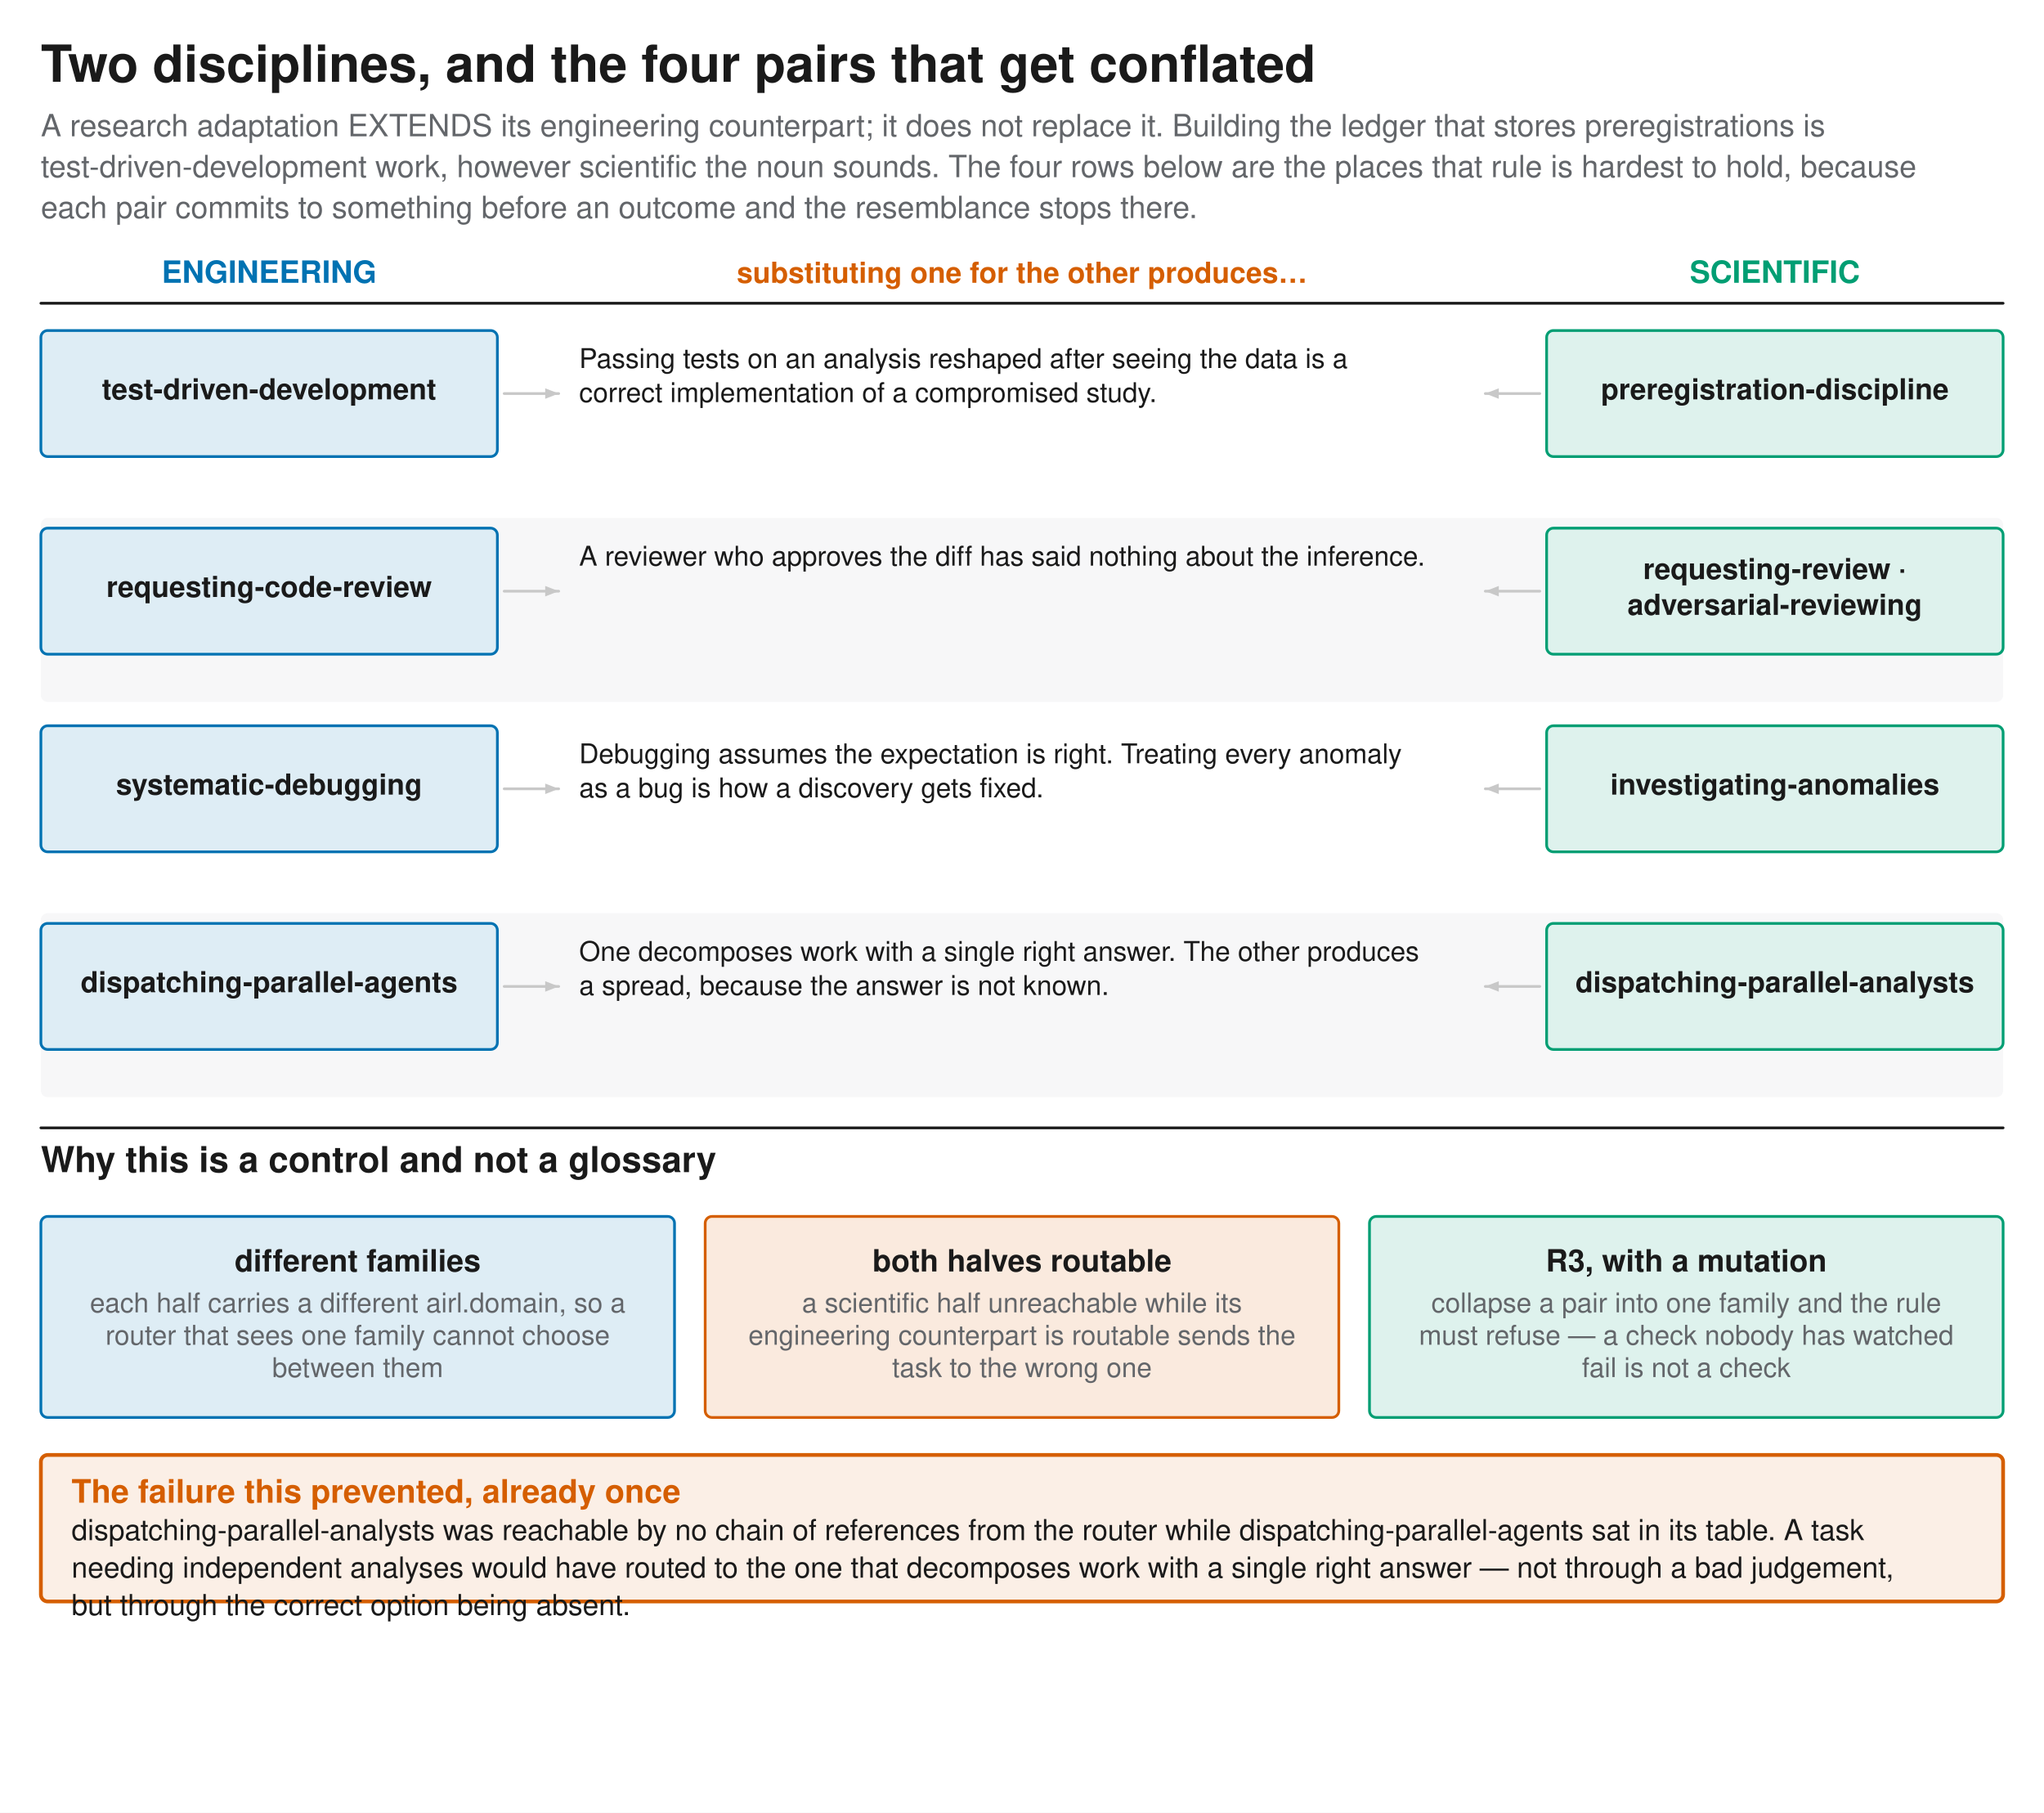
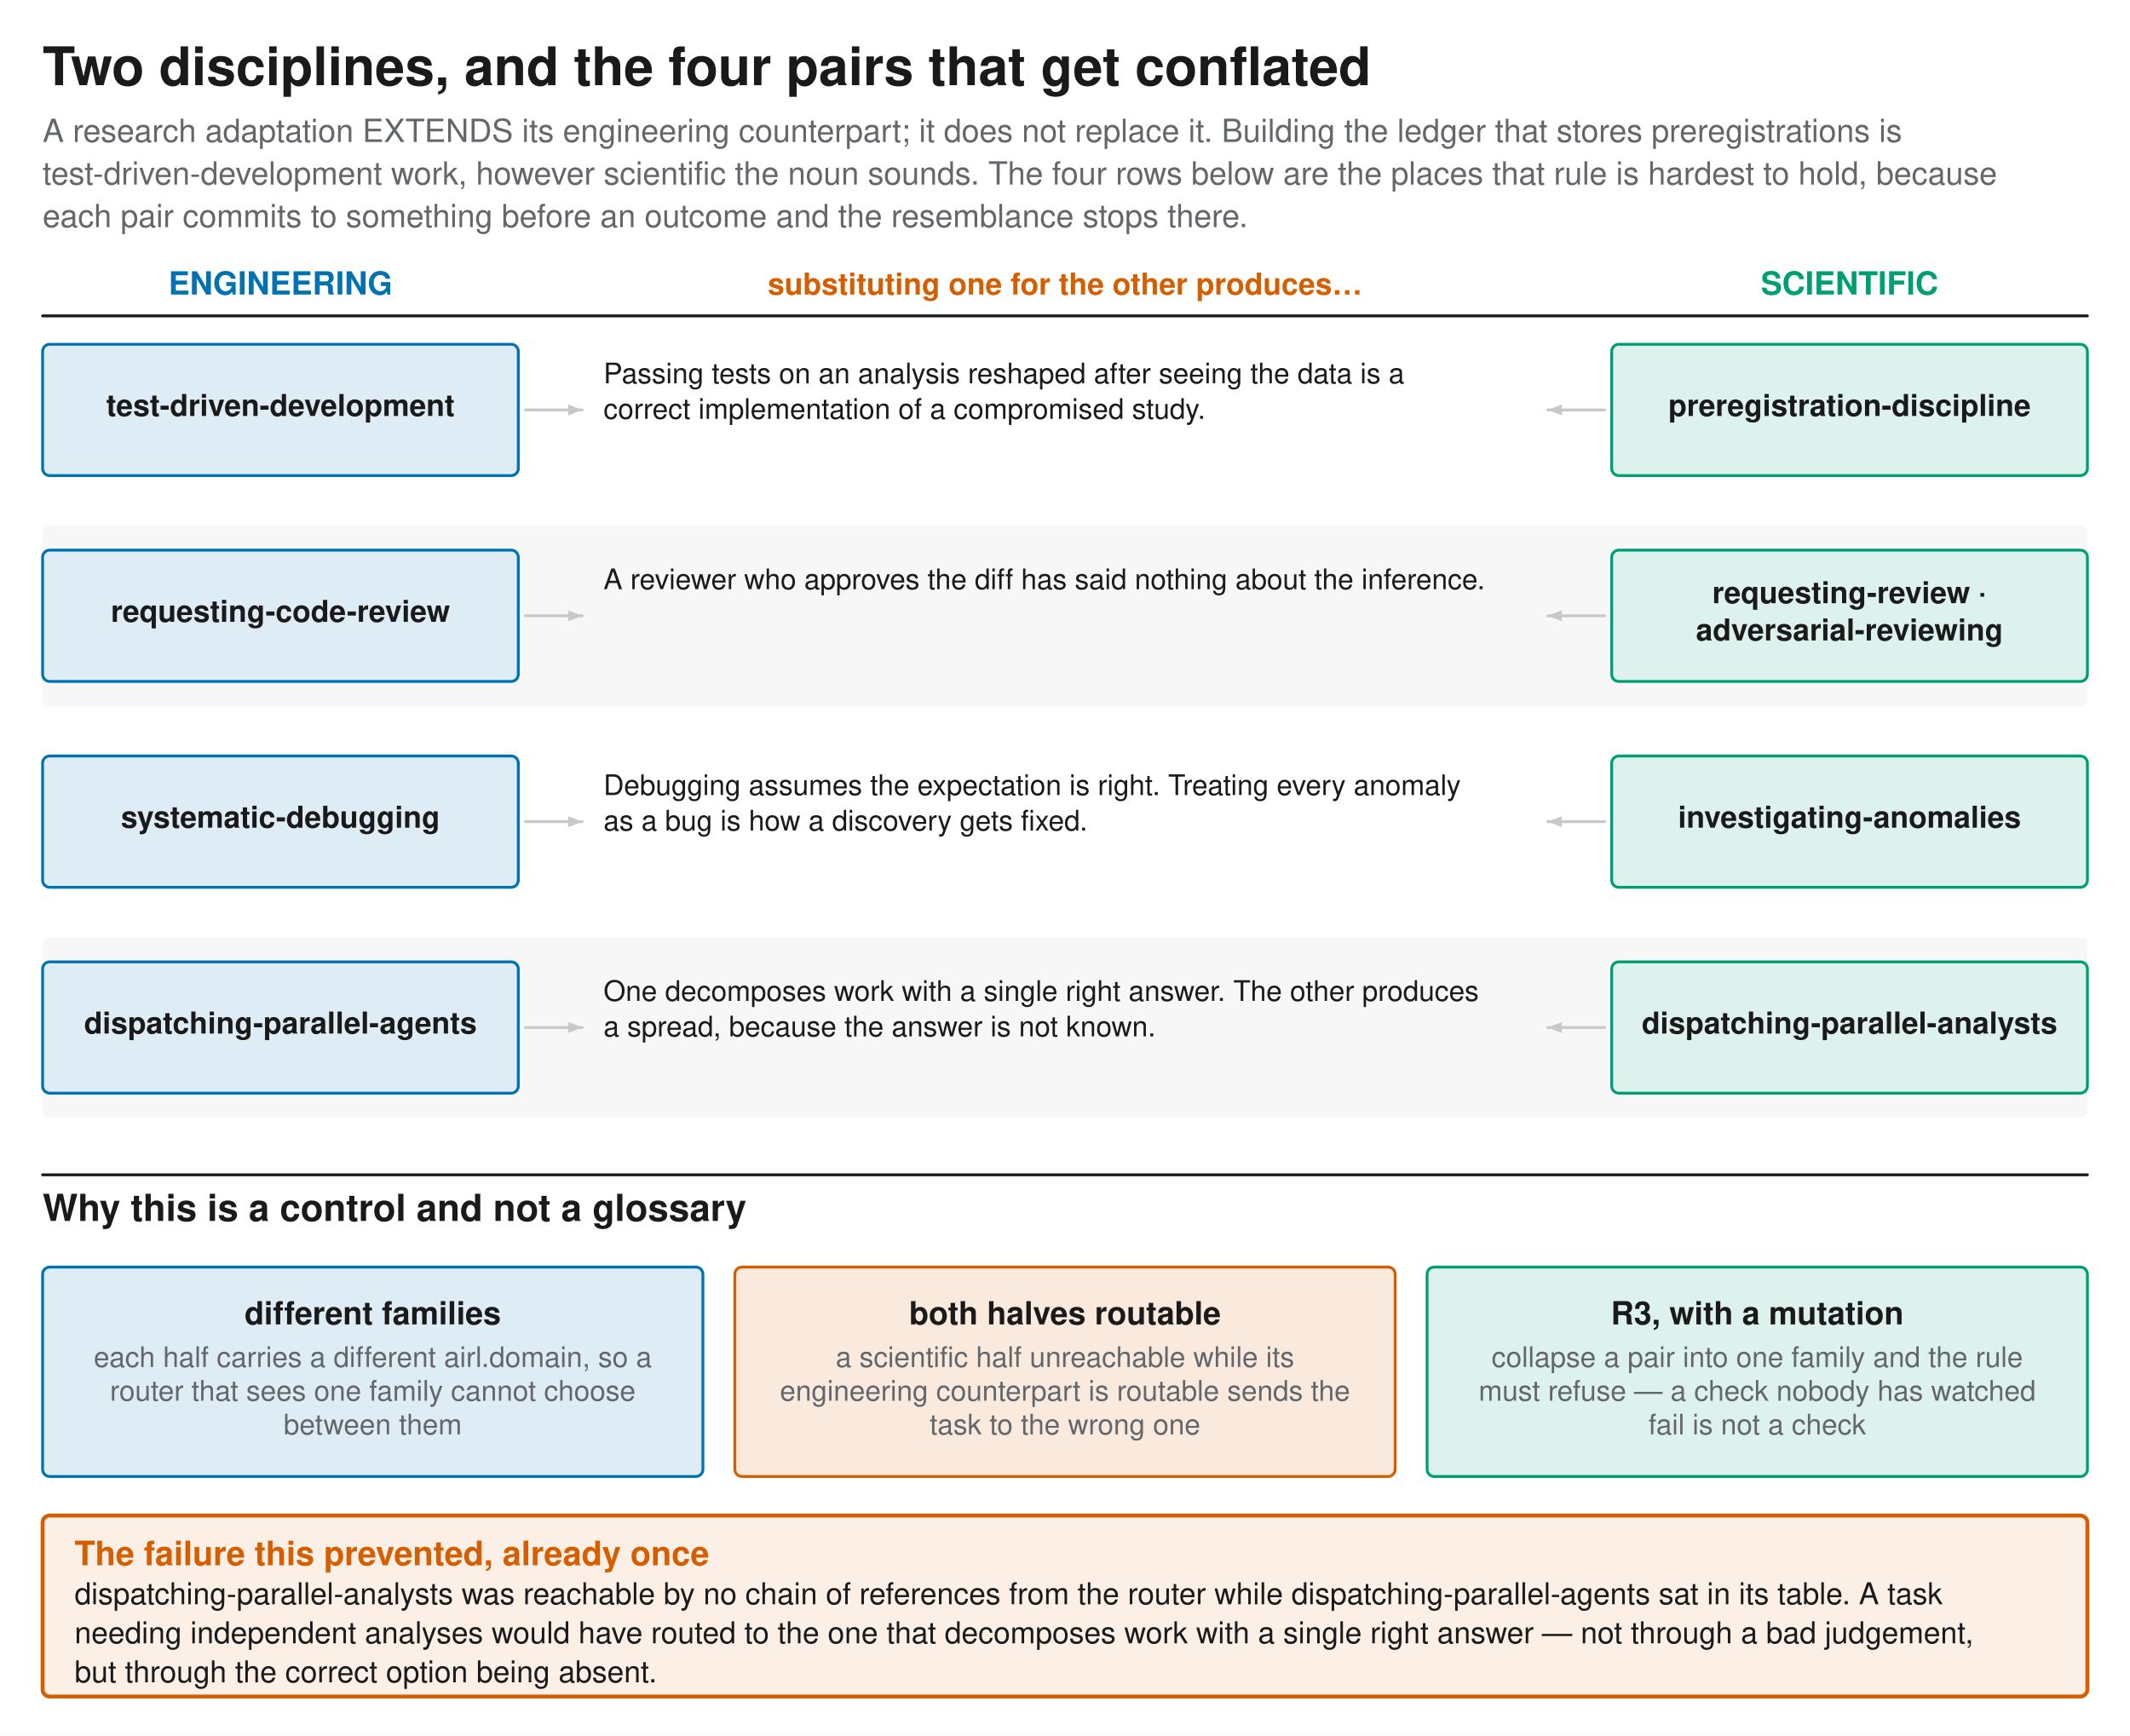
- <svg xmlns="http://www.w3.org/2000/svg" viewBox="0 0 1200 1064" width="100%" role="img">
+ <svg xmlns="http://www.w3.org/2000/svg" viewBox="0 0 1200 978" width="100%" role="img">
  <defs>
    <marker id="arrow" viewBox="0 0 10 10" refX="9" refY="5" markerWidth="7" markerHeight="7" orient="auto-start-reverse">
      <path d="M 0 1 L 9 5 L 0 9 z" fill="context-stroke" />
    </marker>
    <marker id="arrowsm" viewBox="0 0 10 10" refX="9" refY="5" markerWidth="5.5" markerHeight="5.5" orient="auto-start-reverse">
      <path d="M 0 1.5 L 9 5 L 0 8.5 z" fill="context-stroke" />
    </marker>
    <pattern id="hatch" width="7" height="7" patternTransform="rotate(45)" patternUnits="userSpaceOnUse">
      <line x1="0" y1="0" x2="0" y2="7" stroke="#C8C8C8" stroke-width="2.2" />
    </pattern>
  </defs>
-   <rect width="1200" height="1064" fill="#FFFFFF" />
+   <rect width="1200" height="978" fill="#FFFFFF" />
  <text x="24.0" y="48.0" font-family="Helvetica, Arial, 'Liberation Sans', 'DejaVu Sans', sans-serif" font-size="30" font-weight="700" font-style="normal" fill="#1A1A1A" text-anchor="start">Two disciplines, and the four pairs that get conflated</text>
  <text x="24.0" y="80.0" font-family="Helvetica, Arial, 'Liberation Sans', 'DejaVu Sans', sans-serif" font-size="18" font-weight="400" font-style="normal" fill="#63666A" text-anchor="start">A research adaptation EXTENDS its engineering counterpart; it does not replace it. Building the ledger that stores preregistrations is</text>
  <text x="24.0" y="104.0" font-family="Helvetica, Arial, 'Liberation Sans', 'DejaVu Sans', sans-serif" font-size="18" font-weight="400" font-style="normal" fill="#63666A" text-anchor="start">test-driven-development work, however scientific the noun sounds. The four rows below are the places that rule is hardest to hold, because</text>
  <text x="24.0" y="128.0" font-family="Helvetica, Arial, 'Liberation Sans', 'DejaVu Sans', sans-serif" font-size="18" font-weight="400" font-style="normal" fill="#63666A" text-anchor="start">each pair commits to something before an outcome and the resemblance stops there.</text>
  <text x="158.0" y="166.0" font-family="Helvetica, Arial, 'Liberation Sans', 'DejaVu Sans', sans-serif" font-size="18" font-weight="700" font-style="normal" fill="#0072B2" text-anchor="middle">ENGINEERING</text>
  <text x="600.0" y="166.0" font-family="Helvetica, Arial, 'Liberation Sans', 'DejaVu Sans', sans-serif" font-size="17" font-weight="700" font-style="normal" fill="#D55E00" text-anchor="middle">substituting one for the other produces…</text>
  <text x="1042.0" y="166.0" font-family="Helvetica, Arial, 'Liberation Sans', 'DejaVu Sans', sans-serif" font-size="18" font-weight="700" font-style="normal" fill="#009E73" text-anchor="middle">SCIENTIFIC</text>
  <path d="M 24 178 L 1176 178" fill="none" stroke="#1A1A1A" stroke-width="1.6" stroke-linecap="round" stroke-linejoin="round" />
  <rect x="24.0" y="194.0" width="268.0" height="74.0" rx="4" fill="#deedf5" stroke="#0072B2" stroke-width="1.6" />
  <text x="158.0" y="234.4" font-family="Helvetica, Arial, 'Liberation Sans', 'DejaVu Sans', sans-serif" font-size="17" font-weight="600" font-style="normal" fill="#1A1A1A" text-anchor="middle">test-driven-development</text>
  <rect x="908.0" y="194.0" width="268.0" height="74.0" rx="4" fill="#def2ed" stroke="#009E73" stroke-width="1.6" />
  <text x="1042.0" y="234.4" font-family="Helvetica, Arial, 'Liberation Sans', 'DejaVu Sans', sans-serif" font-size="17" font-weight="600" font-style="normal" fill="#1A1A1A" text-anchor="middle">preregistration-discipline</text>
  <path d="M 296 231 L 328 231" fill="none" stroke="#C8C8C8" stroke-width="1.6" stroke-linecap="round" stroke-linejoin="round" marker-end="url(#arrowsm)" />
  <path d="M 904 231 L 872 231" fill="none" stroke="#C8C8C8" stroke-width="1.6" stroke-linecap="round" stroke-linejoin="round" marker-end="url(#arrowsm)" />
  <text x="340.0" y="216.0" font-family="Helvetica, Arial, 'Liberation Sans', 'DejaVu Sans', sans-serif" font-size="16" font-weight="400" font-style="normal" fill="#1A1A1A" text-anchor="start">Passing tests on an analysis reshaped after seeing the data is a</text>
  <text x="340.0" y="236.0" font-family="Helvetica, Arial, 'Liberation Sans', 'DejaVu Sans', sans-serif" font-size="16" font-weight="400" font-style="normal" fill="#1A1A1A" text-anchor="start">correct implementation of a compromised study.</text>
-   <rect x="24.0" y="304.0" width="1152.0" height="108.0" rx="4" fill="#f7f7f8" stroke="none" stroke-width="0" />
+   <rect x="24.0" y="296.0" width="1152.0" height="102.0" rx="4" fill="#f7f7f8" stroke="none" stroke-width="0" />
  <rect x="24.0" y="310.0" width="268.0" height="74.0" rx="4" fill="#deedf5" stroke="#0072B2" stroke-width="1.6" />
  <text x="158.0" y="350.4" font-family="Helvetica, Arial, 'Liberation Sans', 'DejaVu Sans', sans-serif" font-size="17" font-weight="600" font-style="normal" fill="#1A1A1A" text-anchor="middle">requesting-code-review</text>
  <rect x="908.0" y="310.0" width="268.0" height="74.0" rx="4" fill="#def2ed" stroke="#009E73" stroke-width="1.6" />
  <text x="1042.0" y="339.9" font-family="Helvetica, Arial, 'Liberation Sans', 'DejaVu Sans', sans-serif" font-size="17" font-weight="600" font-style="normal" fill="#1A1A1A" text-anchor="middle">requesting-review ·</text>
  <text x="1042.0" y="360.9" font-family="Helvetica, Arial, 'Liberation Sans', 'DejaVu Sans', sans-serif" font-size="17" font-weight="600" font-style="normal" fill="#1A1A1A" text-anchor="middle">adversarial-reviewing</text>
  <path d="M 296 347 L 328 347" fill="none" stroke="#C8C8C8" stroke-width="1.6" stroke-linecap="round" stroke-linejoin="round" marker-end="url(#arrowsm)" />
  <path d="M 904 347 L 872 347" fill="none" stroke="#C8C8C8" stroke-width="1.6" stroke-linecap="round" stroke-linejoin="round" marker-end="url(#arrowsm)" />
  <text x="340.0" y="332.0" font-family="Helvetica, Arial, 'Liberation Sans', 'DejaVu Sans', sans-serif" font-size="16" font-weight="400" font-style="normal" fill="#1A1A1A" text-anchor="start">A reviewer who approves the diff has said nothing about the inference.</text>
  <rect x="24.0" y="426.0" width="268.0" height="74.0" rx="4" fill="#deedf5" stroke="#0072B2" stroke-width="1.6" />
  <text x="158.0" y="466.4" font-family="Helvetica, Arial, 'Liberation Sans', 'DejaVu Sans', sans-serif" font-size="17" font-weight="600" font-style="normal" fill="#1A1A1A" text-anchor="middle">systematic-debugging</text>
  <rect x="908.0" y="426.0" width="268.0" height="74.0" rx="4" fill="#def2ed" stroke="#009E73" stroke-width="1.6" />
  <text x="1042.0" y="466.4" font-family="Helvetica, Arial, 'Liberation Sans', 'DejaVu Sans', sans-serif" font-size="17" font-weight="600" font-style="normal" fill="#1A1A1A" text-anchor="middle">investigating-anomalies</text>
  <path d="M 296 463 L 328 463" fill="none" stroke="#C8C8C8" stroke-width="1.6" stroke-linecap="round" stroke-linejoin="round" marker-end="url(#arrowsm)" />
  <path d="M 904 463 L 872 463" fill="none" stroke="#C8C8C8" stroke-width="1.6" stroke-linecap="round" stroke-linejoin="round" marker-end="url(#arrowsm)" />
  <text x="340.0" y="448.0" font-family="Helvetica, Arial, 'Liberation Sans', 'DejaVu Sans', sans-serif" font-size="16" font-weight="400" font-style="normal" fill="#1A1A1A" text-anchor="start">Debugging assumes the expectation is right. Treating every anomaly</text>
  <text x="340.0" y="468.0" font-family="Helvetica, Arial, 'Liberation Sans', 'DejaVu Sans', sans-serif" font-size="16" font-weight="400" font-style="normal" fill="#1A1A1A" text-anchor="start">as a bug is how a discovery gets fixed.</text>
-   <rect x="24.0" y="536.0" width="1152.0" height="108.0" rx="4" fill="#f7f7f8" stroke="none" stroke-width="0" />
+   <rect x="24.0" y="528.0" width="1152.0" height="102.0" rx="4" fill="#f7f7f8" stroke="none" stroke-width="0" />
  <rect x="24.0" y="542.0" width="268.0" height="74.0" rx="4" fill="#deedf5" stroke="#0072B2" stroke-width="1.6" />
  <text x="158.0" y="582.4" font-family="Helvetica, Arial, 'Liberation Sans', 'DejaVu Sans', sans-serif" font-size="17" font-weight="600" font-style="normal" fill="#1A1A1A" text-anchor="middle">dispatching-parallel-agents</text>
  <rect x="908.0" y="542.0" width="268.0" height="74.0" rx="4" fill="#def2ed" stroke="#009E73" stroke-width="1.6" />
  <text x="1042.0" y="582.4" font-family="Helvetica, Arial, 'Liberation Sans', 'DejaVu Sans', sans-serif" font-size="17" font-weight="600" font-style="normal" fill="#1A1A1A" text-anchor="middle">dispatching-parallel-analysts</text>
  <path d="M 296 579 L 328 579" fill="none" stroke="#C8C8C8" stroke-width="1.6" stroke-linecap="round" stroke-linejoin="round" marker-end="url(#arrowsm)" />
  <path d="M 904 579 L 872 579" fill="none" stroke="#C8C8C8" stroke-width="1.6" stroke-linecap="round" stroke-linejoin="round" marker-end="url(#arrowsm)" />
  <text x="340.0" y="564.0" font-family="Helvetica, Arial, 'Liberation Sans', 'DejaVu Sans', sans-serif" font-size="16" font-weight="400" font-style="normal" fill="#1A1A1A" text-anchor="start">One decomposes work with a single right answer. The other produces</text>
  <text x="340.0" y="584.0" font-family="Helvetica, Arial, 'Liberation Sans', 'DejaVu Sans', sans-serif" font-size="16" font-weight="400" font-style="normal" fill="#1A1A1A" text-anchor="start">a spread, because the answer is not known.</text>
  <path d="M 24 662 L 1176 662" fill="none" stroke="#1A1A1A" stroke-width="1.6" stroke-linecap="round" stroke-linejoin="round" />
  <text x="24.0" y="688.0" font-family="Helvetica, Arial, 'Liberation Sans', 'DejaVu Sans', sans-serif" font-size="21" font-weight="700" font-style="normal" fill="#1A1A1A" text-anchor="start">Why this is a control and not a glossary</text>
  <rect x="24.0" y="714.0" width="372.0" height="118.0" rx="4" fill="#deedf5" stroke="#0072B2" stroke-width="1.6" />
  <text x="210.0" y="746.3" font-family="Helvetica, Arial, 'Liberation Sans', 'DejaVu Sans', sans-serif" font-size="18" font-weight="600" font-style="normal" fill="#1A1A1A" text-anchor="middle">different families</text>
  <text x="210.0" y="770.3" font-family="Helvetica, Arial, 'Liberation Sans', 'DejaVu Sans', sans-serif" font-size="16" font-weight="400" font-style="normal" fill="#63666A" text-anchor="middle">each half carries a different airl.domain, so a</text>
  <text x="210.0" y="789.3" font-family="Helvetica, Arial, 'Liberation Sans', 'DejaVu Sans', sans-serif" font-size="16" font-weight="400" font-style="normal" fill="#63666A" text-anchor="middle">router that sees one family cannot choose</text>
  <text x="210.0" y="808.3" font-family="Helvetica, Arial, 'Liberation Sans', 'DejaVu Sans', sans-serif" font-size="16" font-weight="400" font-style="normal" fill="#63666A" text-anchor="middle">between them</text>
  <rect x="414.0" y="714.0" width="372.0" height="118.0" rx="4" fill="#faeade" stroke="#D55E00" stroke-width="1.6" />
  <text x="600.0" y="746.3" font-family="Helvetica, Arial, 'Liberation Sans', 'DejaVu Sans', sans-serif" font-size="18" font-weight="600" font-style="normal" fill="#1A1A1A" text-anchor="middle">both halves routable</text>
  <text x="600.0" y="770.3" font-family="Helvetica, Arial, 'Liberation Sans', 'DejaVu Sans', sans-serif" font-size="16" font-weight="400" font-style="normal" fill="#63666A" text-anchor="middle">a scientific half unreachable while its</text>
  <text x="600.0" y="789.3" font-family="Helvetica, Arial, 'Liberation Sans', 'DejaVu Sans', sans-serif" font-size="16" font-weight="400" font-style="normal" fill="#63666A" text-anchor="middle">engineering counterpart is routable sends the</text>
  <text x="600.0" y="808.3" font-family="Helvetica, Arial, 'Liberation Sans', 'DejaVu Sans', sans-serif" font-size="16" font-weight="400" font-style="normal" fill="#63666A" text-anchor="middle">task to the wrong one</text>
  <rect x="804.0" y="714.0" width="372.0" height="118.0" rx="4" fill="#def2ed" stroke="#009E73" stroke-width="1.6" />
  <text x="990.0" y="746.3" font-family="Helvetica, Arial, 'Liberation Sans', 'DejaVu Sans', sans-serif" font-size="18" font-weight="600" font-style="normal" fill="#1A1A1A" text-anchor="middle">R3, with a mutation</text>
  <text x="990.0" y="770.3" font-family="Helvetica, Arial, 'Liberation Sans', 'DejaVu Sans', sans-serif" font-size="16" font-weight="400" font-style="normal" fill="#63666A" text-anchor="middle">collapse a pair into one family and the rule</text>
  <text x="990.0" y="789.3" font-family="Helvetica, Arial, 'Liberation Sans', 'DejaVu Sans', sans-serif" font-size="16" font-weight="400" font-style="normal" fill="#63666A" text-anchor="middle">must refuse — a check nobody has watched</text>
  <text x="990.0" y="808.3" font-family="Helvetica, Arial, 'Liberation Sans', 'DejaVu Sans', sans-serif" font-size="16" font-weight="400" font-style="normal" fill="#63666A" text-anchor="middle">fail is not a check</text>
-   <rect x="24.0" y="854.0" width="1152.0" height="86.0" rx="4" fill="#fbefe6" stroke="#D55E00" stroke-width="2.2" />
+   <rect x="24.0" y="854.0" width="1152.0" height="102.0" rx="4" fill="#fbefe6" stroke="#D55E00" stroke-width="2.2" />
  <text x="42.0" y="882.0" font-family="Helvetica, Arial, 'Liberation Sans', 'DejaVu Sans', sans-serif" font-size="19" font-weight="700" font-style="normal" fill="#D55E00" text-anchor="start">The failure this prevented, already once</text>
  <text x="42.0" y="904.0" font-family="Helvetica, Arial, 'Liberation Sans', 'DejaVu Sans', sans-serif" font-size="17" font-weight="400" font-style="normal" fill="#1A1A1A" text-anchor="start">dispatching-parallel-analysts was reachable by no chain of references from the router while dispatching-parallel-agents sat in its table. A task</text>
  <text x="42.0" y="926.0" font-family="Helvetica, Arial, 'Liberation Sans', 'DejaVu Sans', sans-serif" font-size="17" font-weight="400" font-style="normal" fill="#1A1A1A" text-anchor="start">needing independent analyses would have routed to the one that decomposes work with a single right answer — not through a bad judgement,</text>
  <text x="42.0" y="948.0" font-family="Helvetica, Arial, 'Liberation Sans', 'DejaVu Sans', sans-serif" font-size="17" font-weight="400" font-style="normal" fill="#1A1A1A" text-anchor="start">but through the correct option being absent.</text>
</svg>
